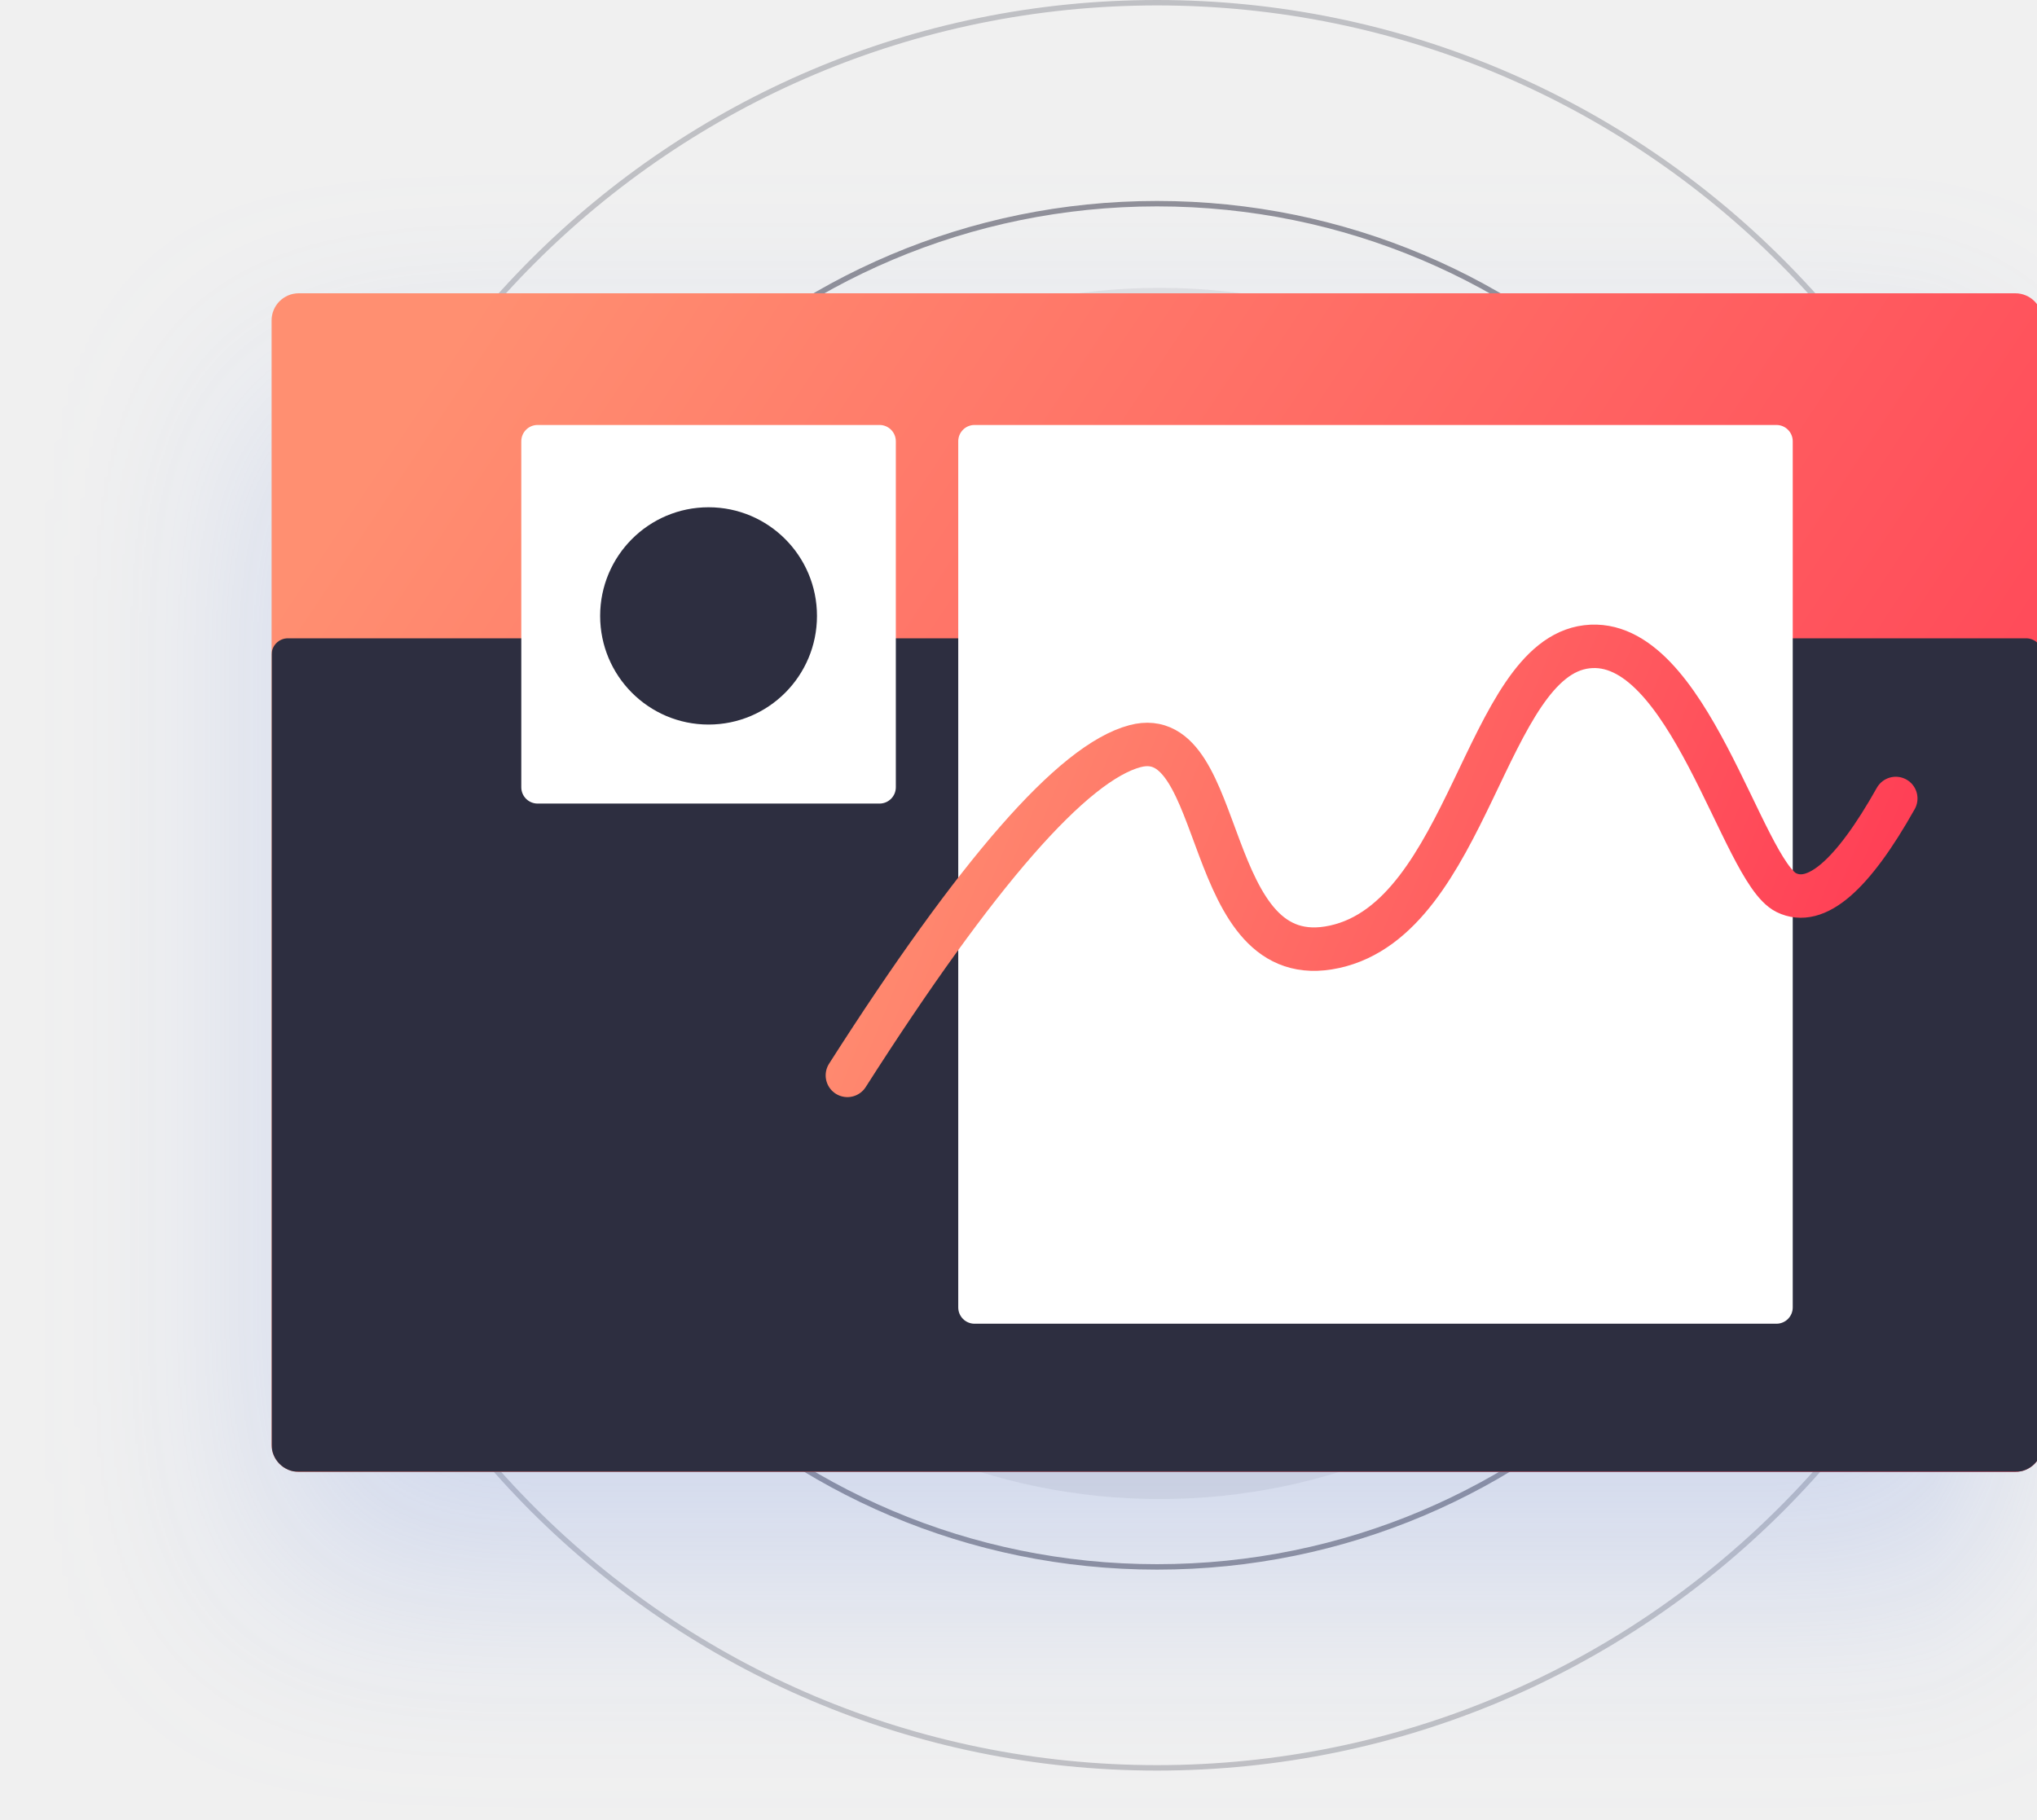
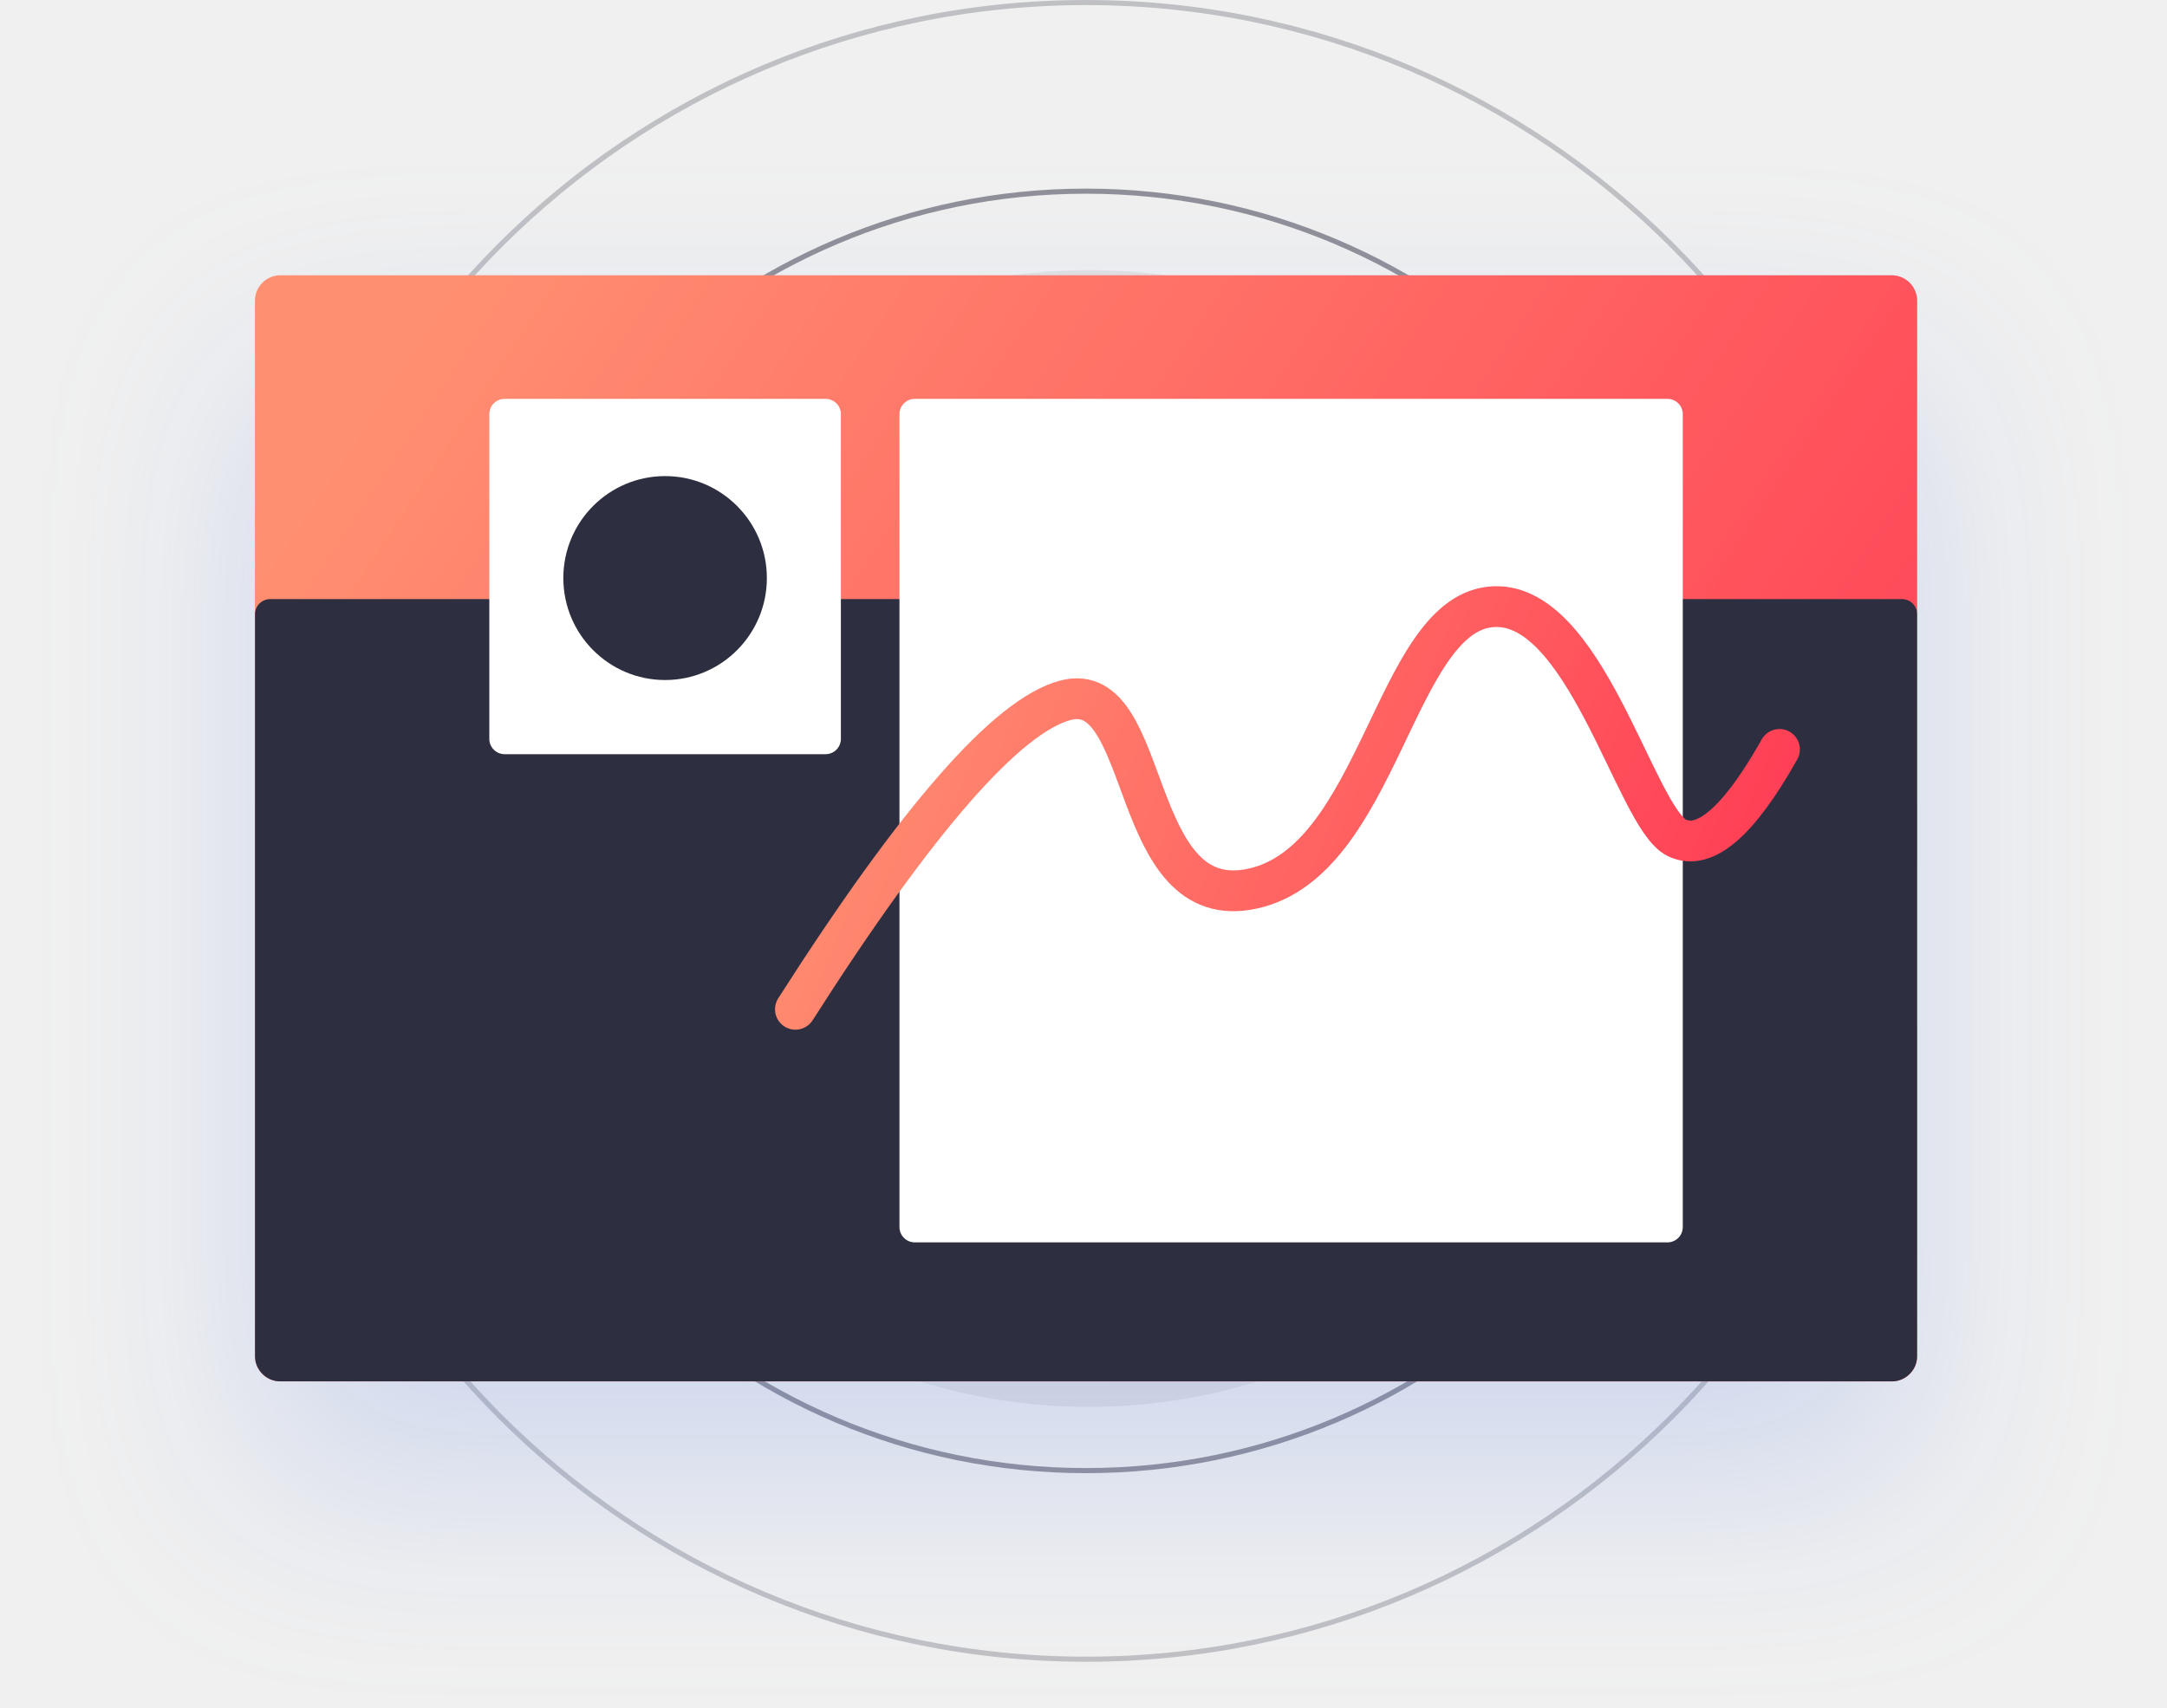
- <svg xmlns="http://www.w3.org/2000/svg" xmlns:xlink="http://www.w3.org/1999/xlink" width="375" height="335" viewBox="-10 0 375 335">
+ <svg xmlns="http://www.w3.org/2000/svg" xmlns:xlink="http://www.w3.org/1999/xlink" width="425" height="335" viewBox="-10 0 425 335">
  <defs>
    <linearGradient x1="0%" y1="27.846%" x2="100%" y2="72.154%" id="c">
      <stop stop-color="#FF8F71" offset="0%" />
      <stop stop-color="#FF3E55" offset="100%" />
    </linearGradient>
    <linearGradient x1="0%" y1="41.623%" x2="100%" y2="58.377%" id="e">
      <stop stop-color="#FF8F71" offset="0%" />
      <stop stop-color="#FF3E55" offset="100%" />
    </linearGradient>
    <filter x="-21.5%" y="-23%" width="142.9%" height="164.5%" filterUnits="objectBoundingBox" id="b">
      <feOffset dy="20" in="SourceAlpha" result="shadowOffsetOuter1" />
      <feGaussianBlur stdDeviation="20" in="shadowOffsetOuter1" result="shadowBlurOuter1" />
      <feColorMatrix values="0 0 0 0 0.422 0 0 0 0 0.554 0 0 0 0 0.894 0 0 0 0.243 0" in="shadowBlurOuter1" />
    </filter>
    <rect id="a" x="0" y="0" width="326" height="217" rx="5" />
  </defs>
  <g fill="none" fill-rule="evenodd">
    <g transform="translate(40)">
      <rect fill="#2D2E40" opacity=".08" transform="matrix(1 0 0 -1 0 329)" x="52" y="53" width="223" height="223" rx="111.5" />
      <rect stroke="#2D2E40" opacity=".5" transform="matrix(1 0 0 -1 0 326)" x="37.5" y="37.5" width="251" height="251" rx="125.5" />
      <rect stroke="#2D2E40" opacity=".25" transform="matrix(1 0 0 -1 0 326)" x=".5" y=".5" width="325" height="325" rx="162.5" />
    </g>
    <g transform="translate(40 54)">
      <mask id="d" fill="#fff">
        <use xlink:href="#a" />
      </mask>
      <g fill-rule="nonzero">
        <use fill="#000" filter="url(#b)" xlink:href="#a" />
        <use fill="url(#c)" xlink:href="#a" />
      </g>
      <path d="M3 63.525h320a3 3 0 013 3V214a3 3 0 01-3 3H3a3 3 0 01-3-3V66.525a3 3 0 013-3z" fill="#2D2E40" fill-rule="nonzero" mask="url(#d)" />
      <rect fill="#FFF" fill-rule="nonzero" mask="url(#d)" x="45.967" y="24.246" width="68.95" height="69.707" rx="3" />
      <ellipse fill="#2D2E40" mask="url(#d)" cx="80.442" cy="59.402" rx="19.959" ry="20.003" />
      <rect fill="#FFF" fill-rule="nonzero" mask="url(#d)" x="126.408" y="24.246" width="153.625" height="165.478" rx="3" />
    </g>
    <path d="M106 144c23.871-37.394 41.526-57.6 52.964-60.62 17.158-4.53 12.04 42.374 36.744 36.938 24.705-5.436 27.717-52.994 46.403-55.234 18.685-2.241 28.57 41.257 36.733 45.264 5.441 2.672 12.16-3.105 20.156-17.332" stroke="url(#e)" stroke-width="8" stroke-linecap="round" transform="translate(40 54)" />
  </g>
</svg>
